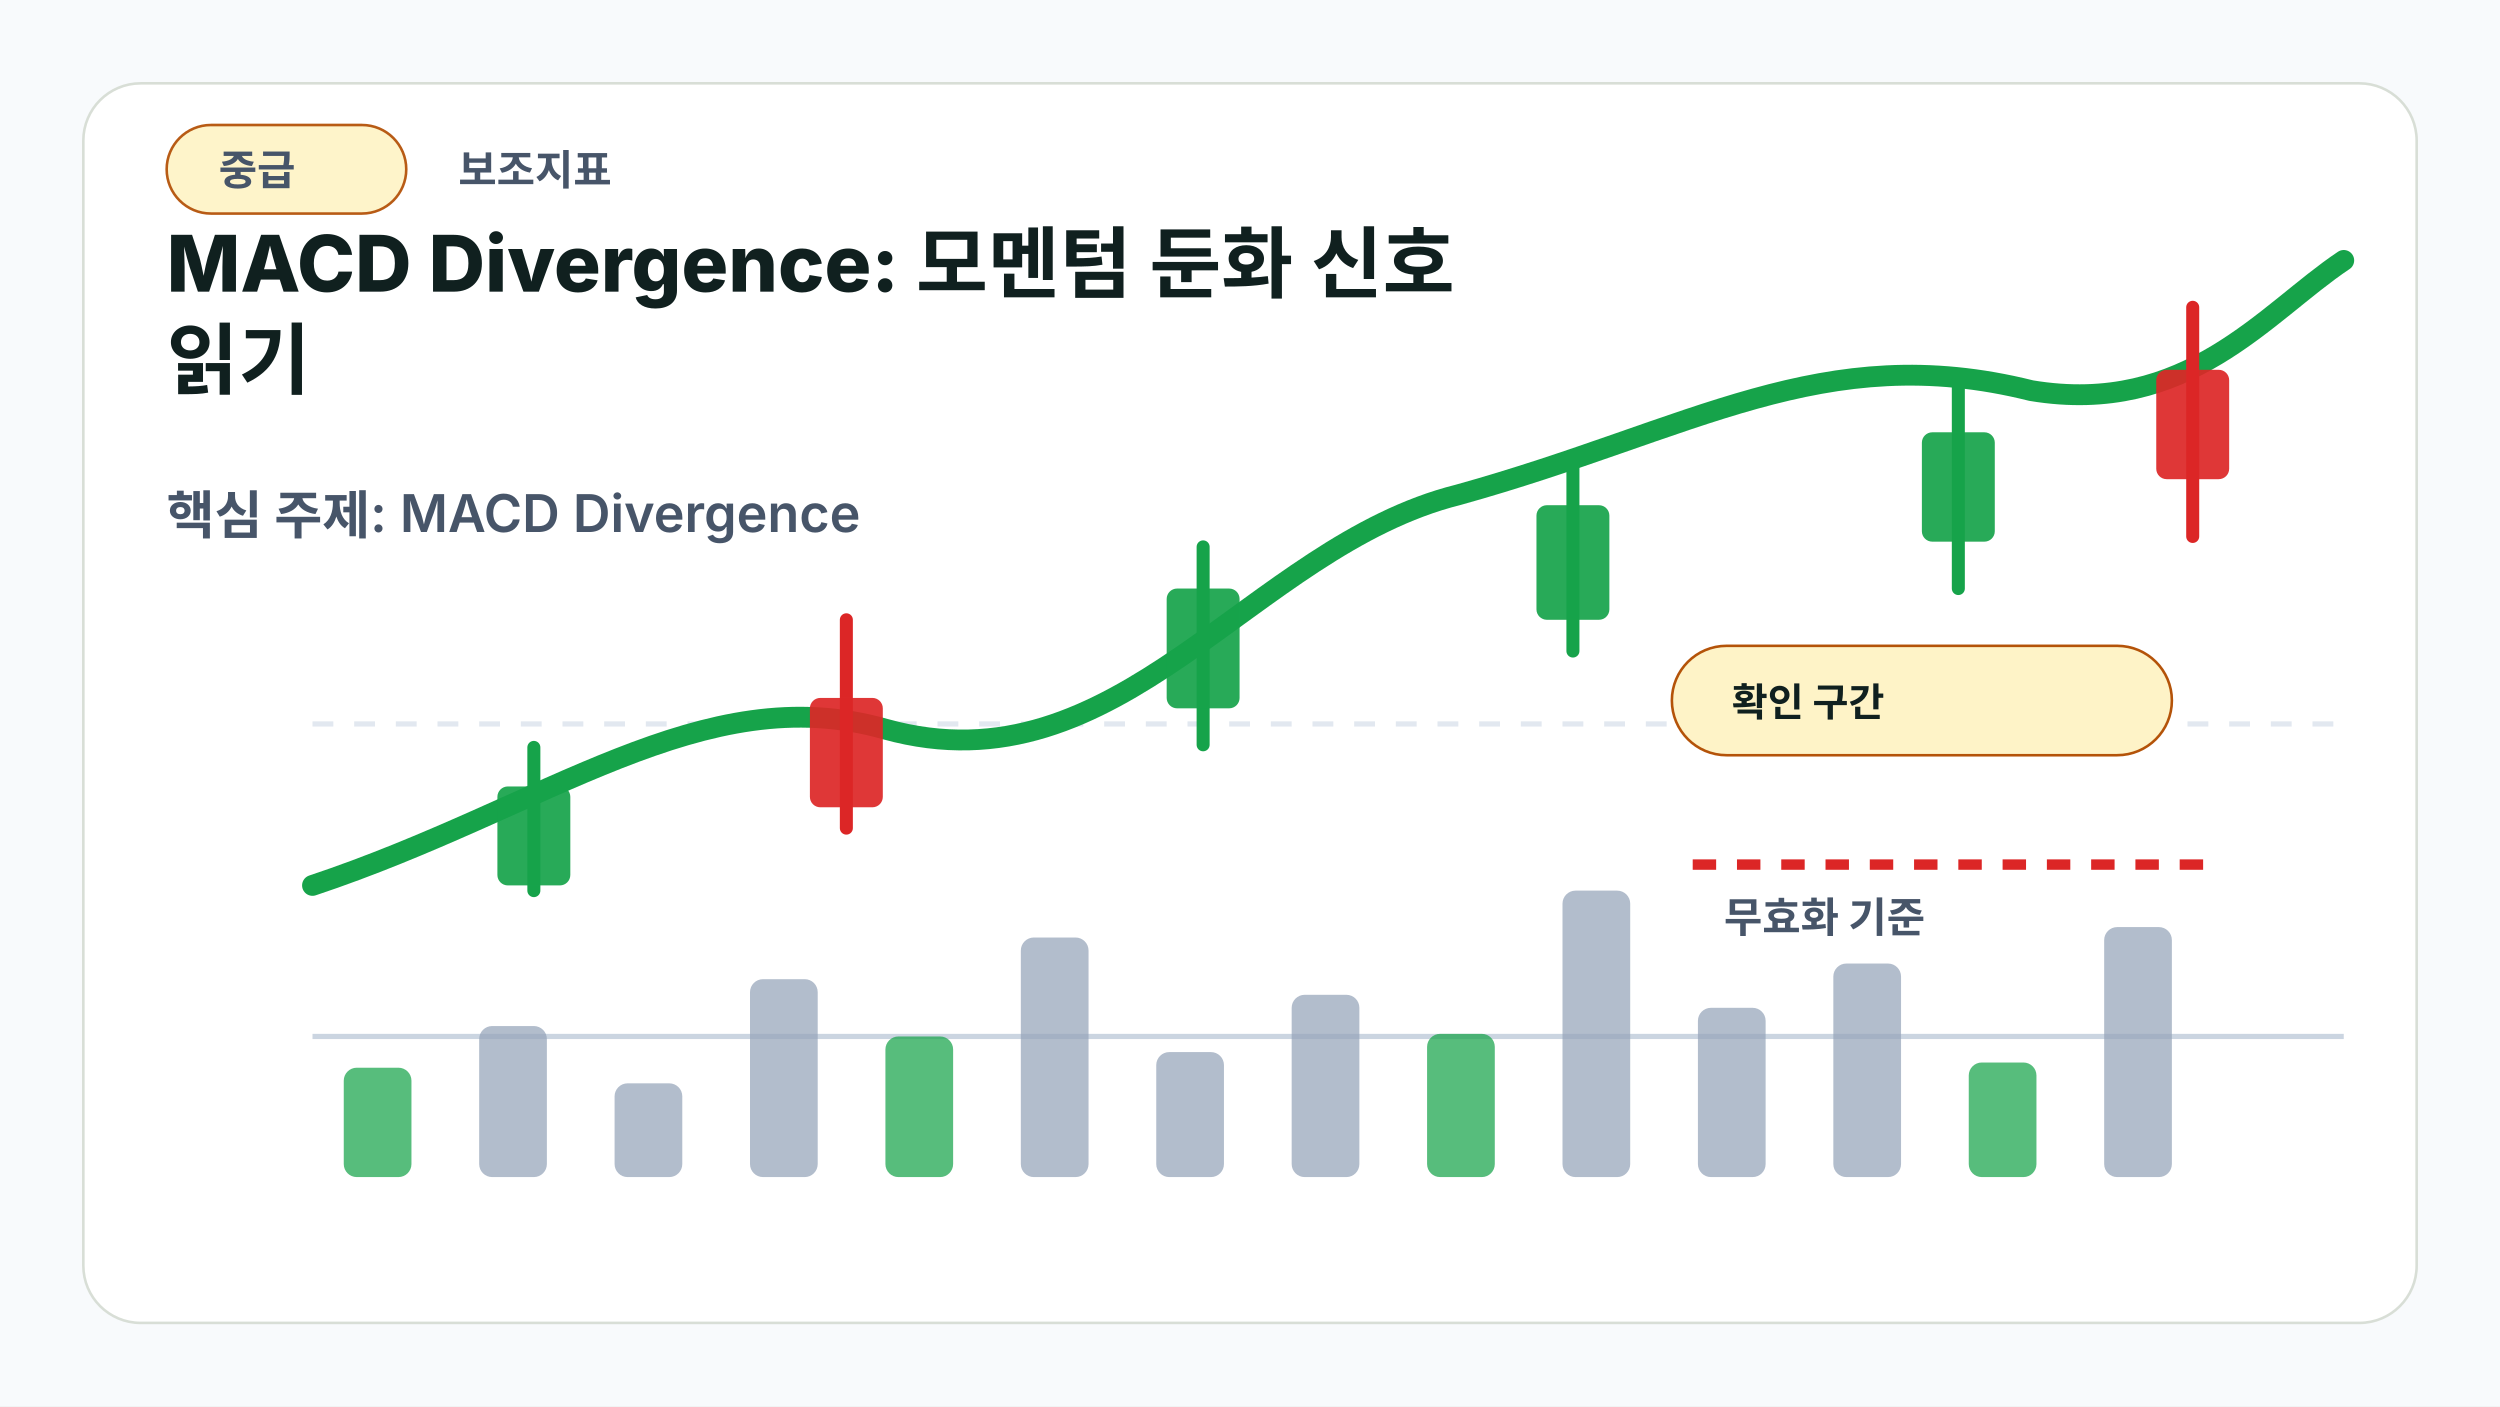
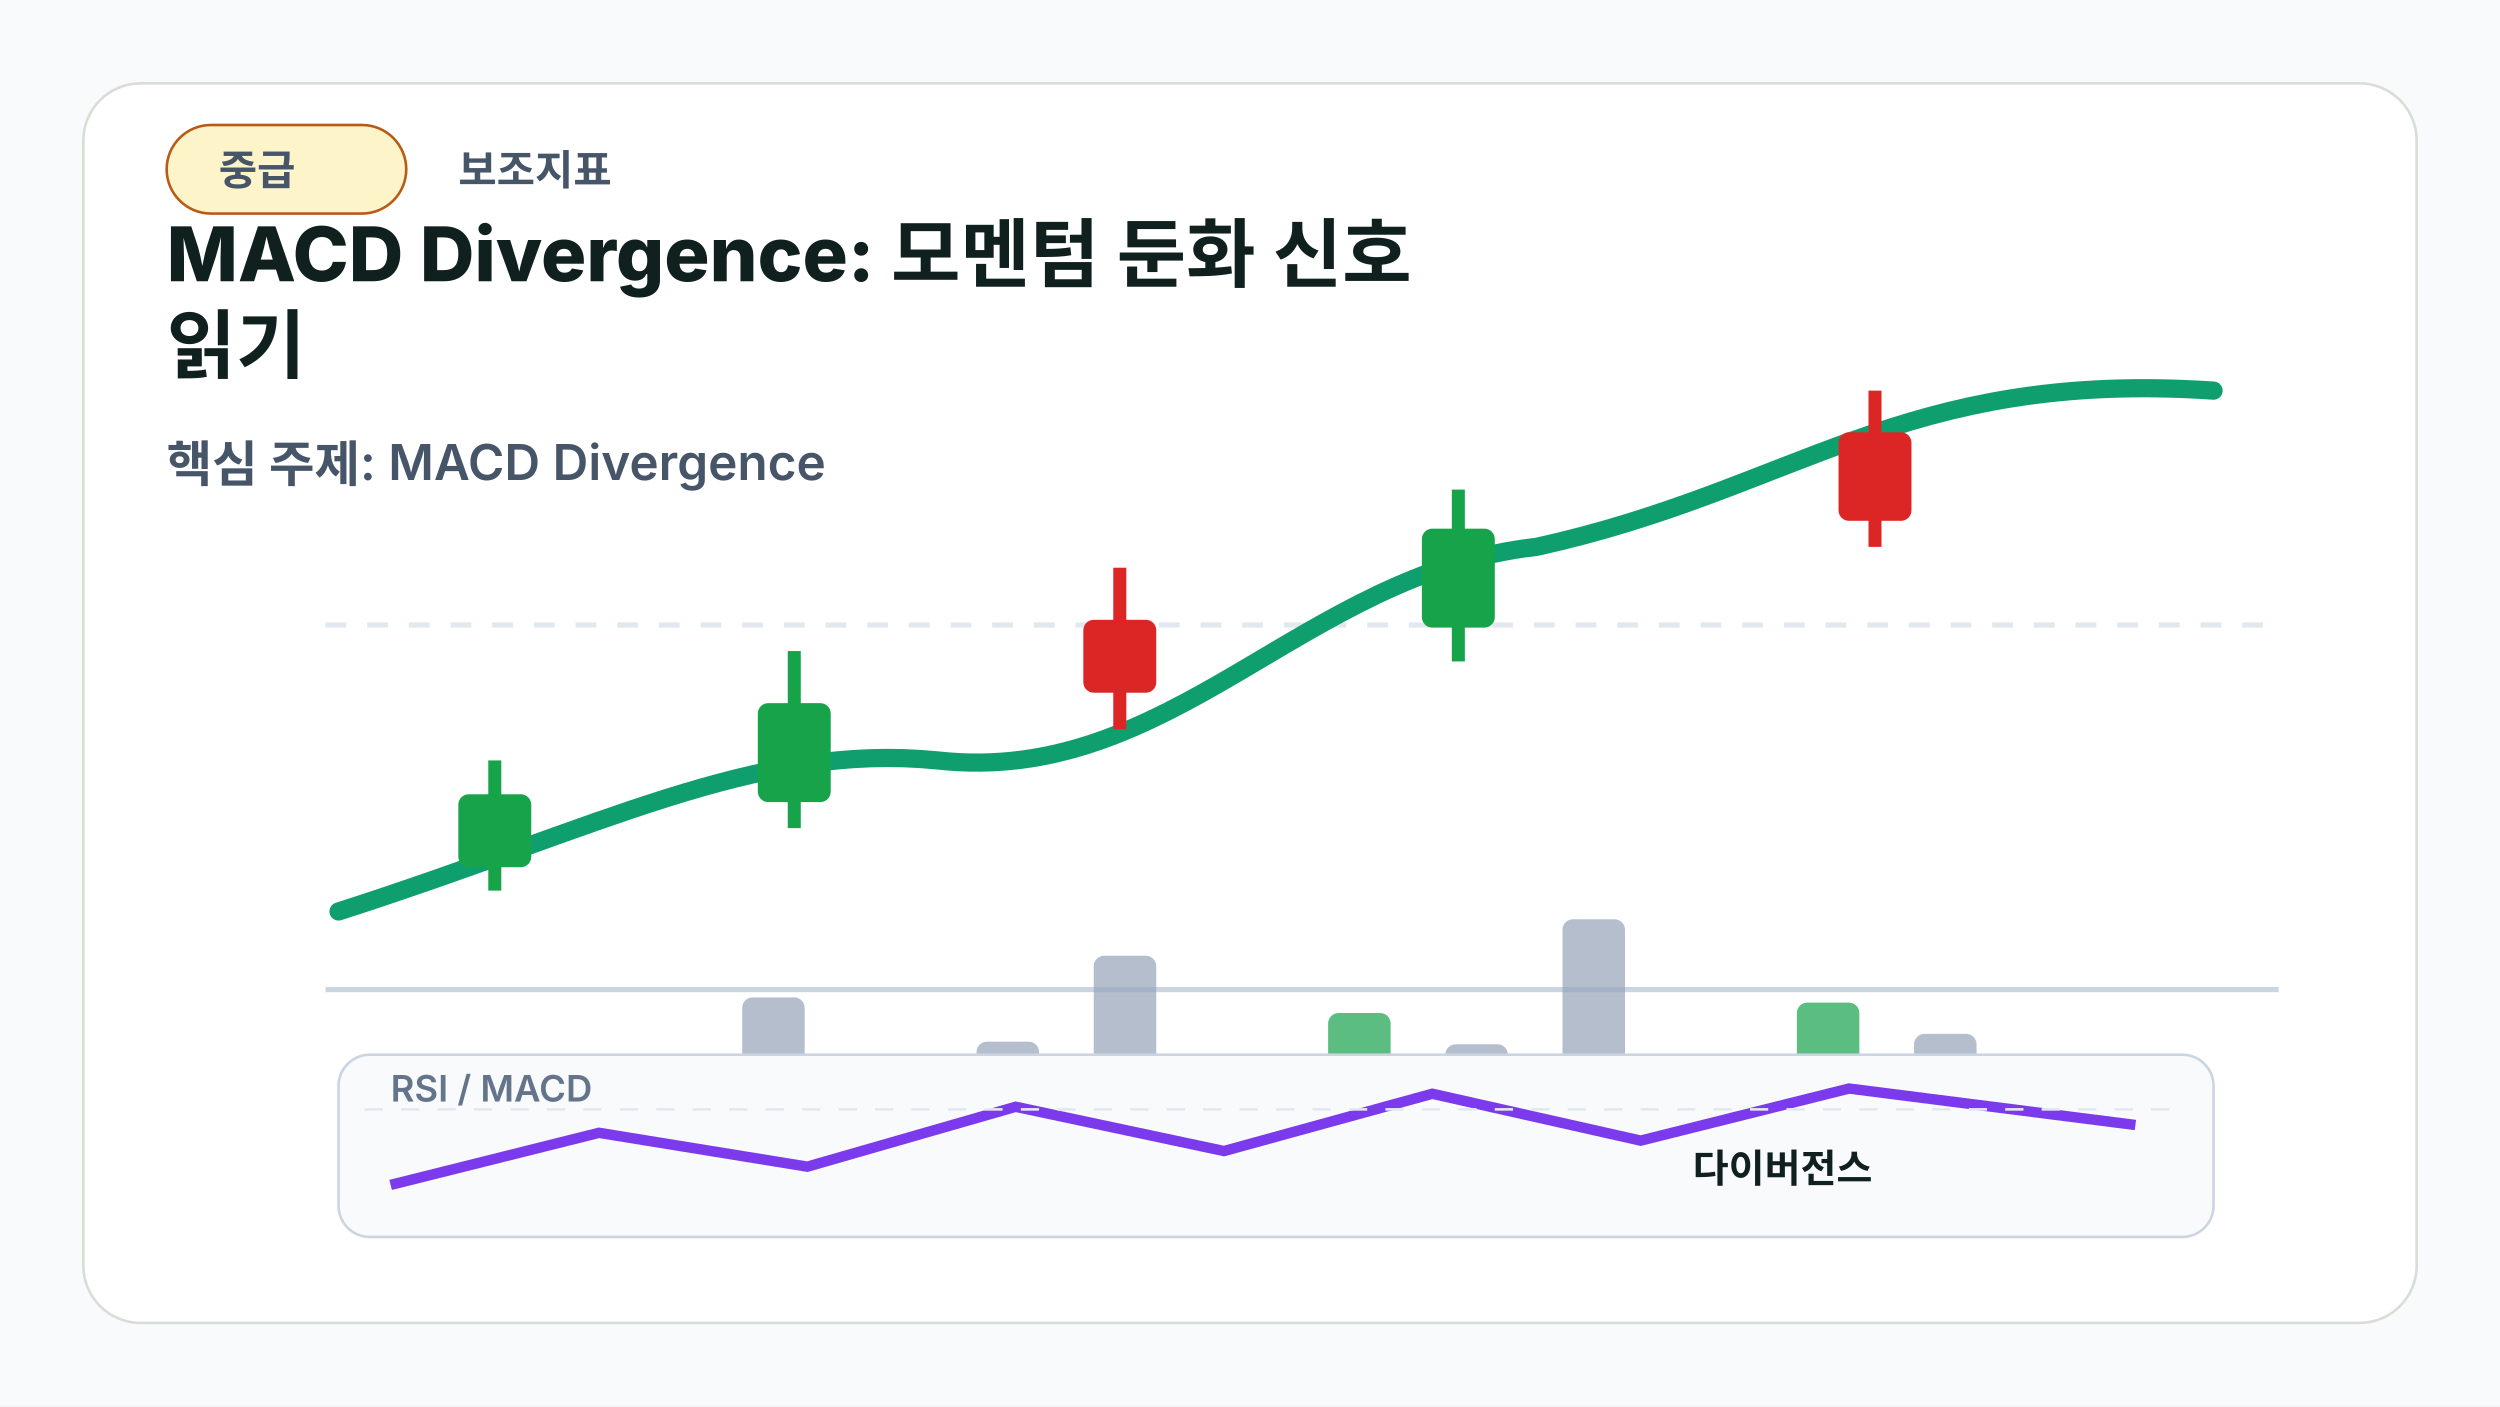
<svg xmlns="http://www.w3.org/2000/svg" width="960" height="540" viewBox="0 0 960 540" role="img" aria-labelledby="title desc">
-   <style>.title{font:800 30px system-ui,-apple-system,Segoe UI,sans-serif;fill:#10201f}.item{font:600 20px system-ui,-apple-system,Segoe UI,sans-serif;fill:#475569}.small{font:700 16px system-ui,-apple-system,Segoe UI,sans-serif;fill:#475569}.label{font:800 15px system-ui,-apple-system,Segoe UI,sans-serif;fill:#10201f}</style>
+   <style>.title{font:800 29px system-ui,-apple-system,Segoe UI,sans-serif;fill:#10201f}.item{font:600 19px system-ui,-apple-system,Segoe UI,sans-serif;fill:#475569}.small{font:700 16px system-ui,-apple-system,Segoe UI,sans-serif;fill:#475569}.label{font:800 15px system-ui,-apple-system,Segoe UI,sans-serif;fill:#10201f}.muted{font:600 14px system-ui,-apple-system,Segoe UI,sans-serif;fill:#64748b}</style>
  <rect width="960" height="540" fill="#f8fafc" />
  <rect x="32" y="32" width="896" height="476" rx="22" fill="white" stroke="#d8ded6" />
  <rect x="64" y="48" width="92" height="34" rx="17" fill="#fef3c7" stroke="#b45309" opacity="0.95" />
  <text x="84" y="71" class="small">중급</text>
  <text x="176" y="71" class="small">보조지표</text>
-   <text x="64" y="112" class="title">MACD Divergence: 모멘텀 둔화 신호</text>
-   <text x="64" y="149" class="title">읽기</text>
-   <text x="64" y="205" class="item">핵심 주제: MACD Divergence</text>
-   <g transform="translate(0,0)">
-     <line x1="120" y1="398" x2="900" y2="398" stroke="#cbd5e1" stroke-width="2" />
-     <line x1="120" y1="278" x2="900" y2="278" stroke="#e2e8f0" stroke-width="2" stroke-dasharray="8 8" />
-     <path d="M120 340 C210 310 270 260 340 280 C430 305 480 210 560 190 C650 165 700 130 780 150 C840 160 870 120 900 100" fill="none" stroke="#16a34a" stroke-width="8" stroke-linecap="round" stroke-linejoin="round" />
-     <line x1="205" y1="287" x2="205" y2="342" stroke="#16a34a" stroke-width="5" stroke-linecap="round" />
-     <rect x="191" y="302" width="28" height="38" rx="4" fill="#16a34a" opacity="0.92" />
-     <line x1="325" y1="238" x2="325" y2="318" stroke="#dc2626" stroke-width="5" stroke-linecap="round" />
-     <rect x="311" y="268" width="28" height="42" rx="4" fill="#dc2626" opacity="0.92" />
-     <line x1="462" y1="210" x2="462" y2="286" stroke="#16a34a" stroke-width="5" stroke-linecap="round" />
-     <rect x="448" y="226" width="28" height="46" rx="4" fill="#16a34a" opacity="0.92" />
-     <line x1="604" y1="176" x2="604" y2="250" stroke="#16a34a" stroke-width="5" stroke-linecap="round" />
-     <rect x="590" y="194" width="28" height="44" rx="4" fill="#16a34a" opacity="0.92" />
-     <line x1="752" y1="146" x2="752" y2="226" stroke="#16a34a" stroke-width="5" stroke-linecap="round" />
-     <rect x="738" y="166" width="28" height="42" rx="4" fill="#16a34a" opacity="0.92" />
-     <line x1="842" y1="118" x2="842" y2="206" stroke="#dc2626" stroke-width="5" stroke-linecap="round" />
-     <rect x="828" y="142" width="28" height="42" rx="4" fill="#dc2626" opacity="0.92" />
-     <rect x="132" y="410" width="26" height="42" rx="5" fill="#16a34a" opacity="0.72" />
-     <rect x="184" y="394" width="26" height="58" rx="5" fill="#94a3b8" opacity="0.72" />
-     <rect x="236" y="416" width="26" height="36" rx="5" fill="#94a3b8" opacity="0.72" />
-     <rect x="288" y="376" width="26" height="76" rx="5" fill="#94a3b8" opacity="0.72" />
-     <rect x="340" y="398" width="26" height="54" rx="5" fill="#16a34a" opacity="0.72" />
-     <rect x="392" y="360" width="26" height="92" rx="5" fill="#94a3b8" opacity="0.72" />
-     <rect x="444" y="404" width="26" height="48" rx="5" fill="#94a3b8" opacity="0.72" />
-     <rect x="496" y="382" width="26" height="70" rx="5" fill="#94a3b8" opacity="0.72" />
-     <rect x="548" y="397" width="26" height="55" rx="5" fill="#16a34a" opacity="0.72" />
-     <rect x="600" y="342" width="26" height="110" rx="5" fill="#94a3b8" opacity="0.72" />
-     <rect x="652" y="387" width="26" height="65" rx="5" fill="#94a3b8" opacity="0.72" />
-     <rect x="704" y="370" width="26" height="82" rx="5" fill="#94a3b8" opacity="0.72" />
-     <rect x="756" y="408" width="26" height="44" rx="5" fill="#16a34a" opacity="0.72" />
-     <rect x="808" y="356" width="26" height="96" rx="5" fill="#94a3b8" opacity="0.72" />
-     <rect x="642" y="248" width="192" height="42" rx="21" fill="#fef3c7" stroke="#b45309" />
-     <text x="665" y="275" class="label">확인 구간</text>
-     <line x1="650" y1="332" x2="852" y2="332" stroke="#dc2626" stroke-width="4" stroke-dasharray="9 8" />
-     <text x="662" y="358" class="small">무효화 기준</text>
+   <text x="64" y="108" class="title">MACD Divergence: 모멘텀 둔화 신호</text>
+   <text x="64" y="143" class="title">읽기</text>
+   <text x="64" y="185" class="item">핵심 주제: MACD Divergence</text>
+   <g>
+     <line x1="125" y1="380" x2="875" y2="380" stroke="#cbd5e1" stroke-width="2" />
+     <line x1="125" y1="240" x2="875" y2="240" stroke="#e2e8f0" stroke-width="2" stroke-dasharray="8 8" />
+     <path d="M130 350 C230 318 290 285 360 292 C450 302 500 220 590 210 C690 188 730 142 850 150" fill="none" stroke="#0f9f6e" stroke-width="7" stroke-linecap="round" />
+     <line x1="190" y1="342" x2="190" y2="292" stroke="#16a34a" stroke-width="5" />
+     <rect x="176" y="305" width="28" height="28" rx="4" fill="#16a34a" />
+     <line x1="305" y1="318" x2="305" y2="250" stroke="#16a34a" stroke-width="5" />
+     <rect x="291" y="270" width="28" height="38" rx="4" fill="#16a34a" />
+     <line x1="430" y1="280" x2="430" y2="218" stroke="#dc2626" stroke-width="5" />
+     <rect x="416" y="238" width="28" height="28" rx="4" fill="#dc2626" />
+     <line x1="560" y1="254" x2="560" y2="188" stroke="#16a34a" stroke-width="5" />
+     <rect x="546" y="203" width="28" height="38" rx="4" fill="#16a34a" />
+     <line x1="720" y1="210" x2="720" y2="150" stroke="#dc2626" stroke-width="5" />
+     <rect x="706" y="166" width="28" height="34" rx="4" fill="#dc2626" />
+     <rect x="150" y="421" width="24" height="34" rx="4" fill="#16a34a" opacity=".7" />
+     <rect x="195" y="411" width="24" height="44" rx="4" fill="#94a3b8" opacity=".7" />
+     <rect x="240" y="417" width="24" height="38" rx="4" fill="#94a3b8" opacity=".7" />
+     <rect x="285" y="383" width="24" height="72" rx="4" fill="#94a3b8" opacity=".7" />
+     <rect x="330" y="410" width="24" height="45" rx="4" fill="#16a34a" opacity=".7" />
+     <rect x="375" y="400" width="24" height="55" rx="4" fill="#94a3b8" opacity=".7" />
+     <rect x="420" y="367" width="24" height="88" rx="4" fill="#94a3b8" opacity=".7" />
+     <rect x="465" y="413" width="24" height="42" rx="4" fill="#94a3b8" opacity=".7" />
+     <rect x="510" y="389" width="24" height="66" rx="4" fill="#16a34a" opacity=".7" />
+     <rect x="555" y="401" width="24" height="54" rx="4" fill="#94a3b8" opacity=".7" />
+     <rect x="600" y="353" width="24" height="102" rx="4" fill="#94a3b8" opacity=".7" />
+     <rect x="645" y="409" width="24" height="46" rx="4" fill="#94a3b8" opacity=".7" />
+     <rect x="690" y="385" width="24" height="70" rx="4" fill="#16a34a" opacity=".7" />
+     <rect x="735" y="397" width="24" height="58" rx="4" fill="#94a3b8" opacity=".7" />
+     <rect x="130" y="405" width="720" height="70" rx="12" fill="#f8fafc" stroke="#cbd5e1" />
+     <polyline points="150,455 230,435 310,448 390,425 470,442 550,420 630,438 710,418 820,432" fill="none" stroke="#7c3aed" stroke-width="4" />
+     <line x1="140" y1="426" x2="840" y2="426" stroke="#e2e8f0" stroke-dasharray="7 7" />
+     <text x="150" y="423" class="muted">RSI / MACD</text>
+     <text x="650" y="454" class="label">다이버전스</text>
  </g>
</svg>
